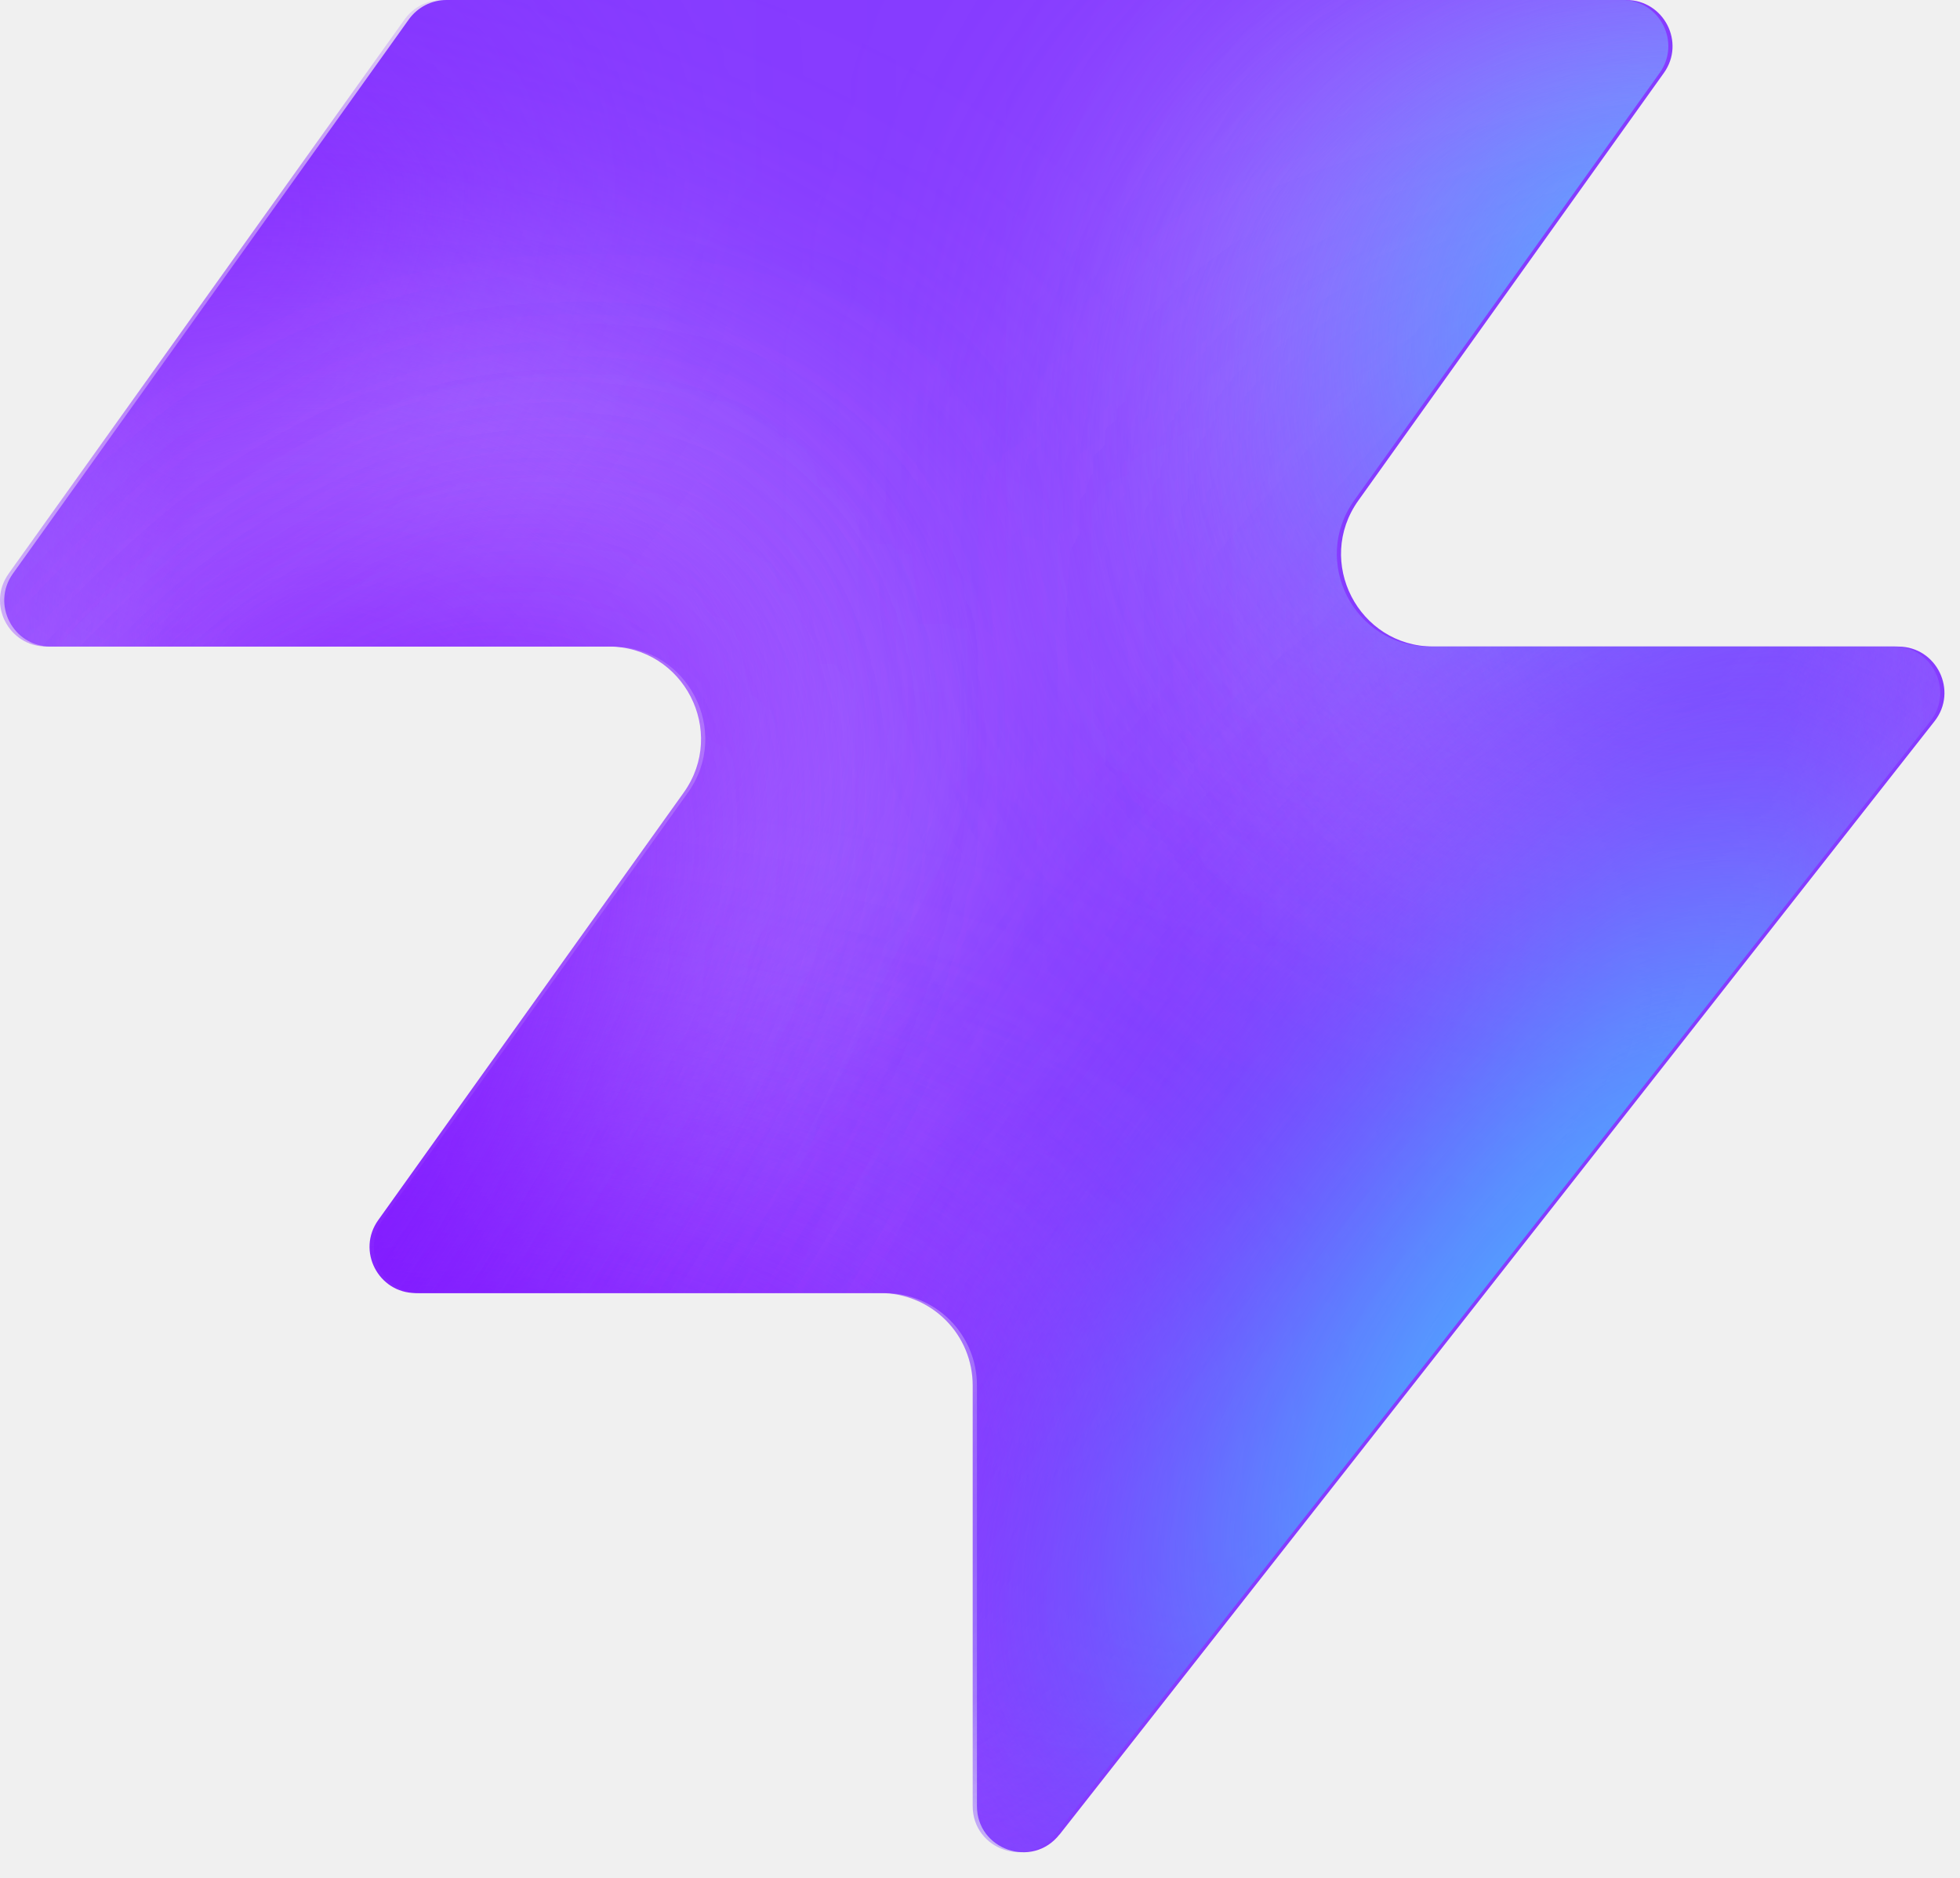
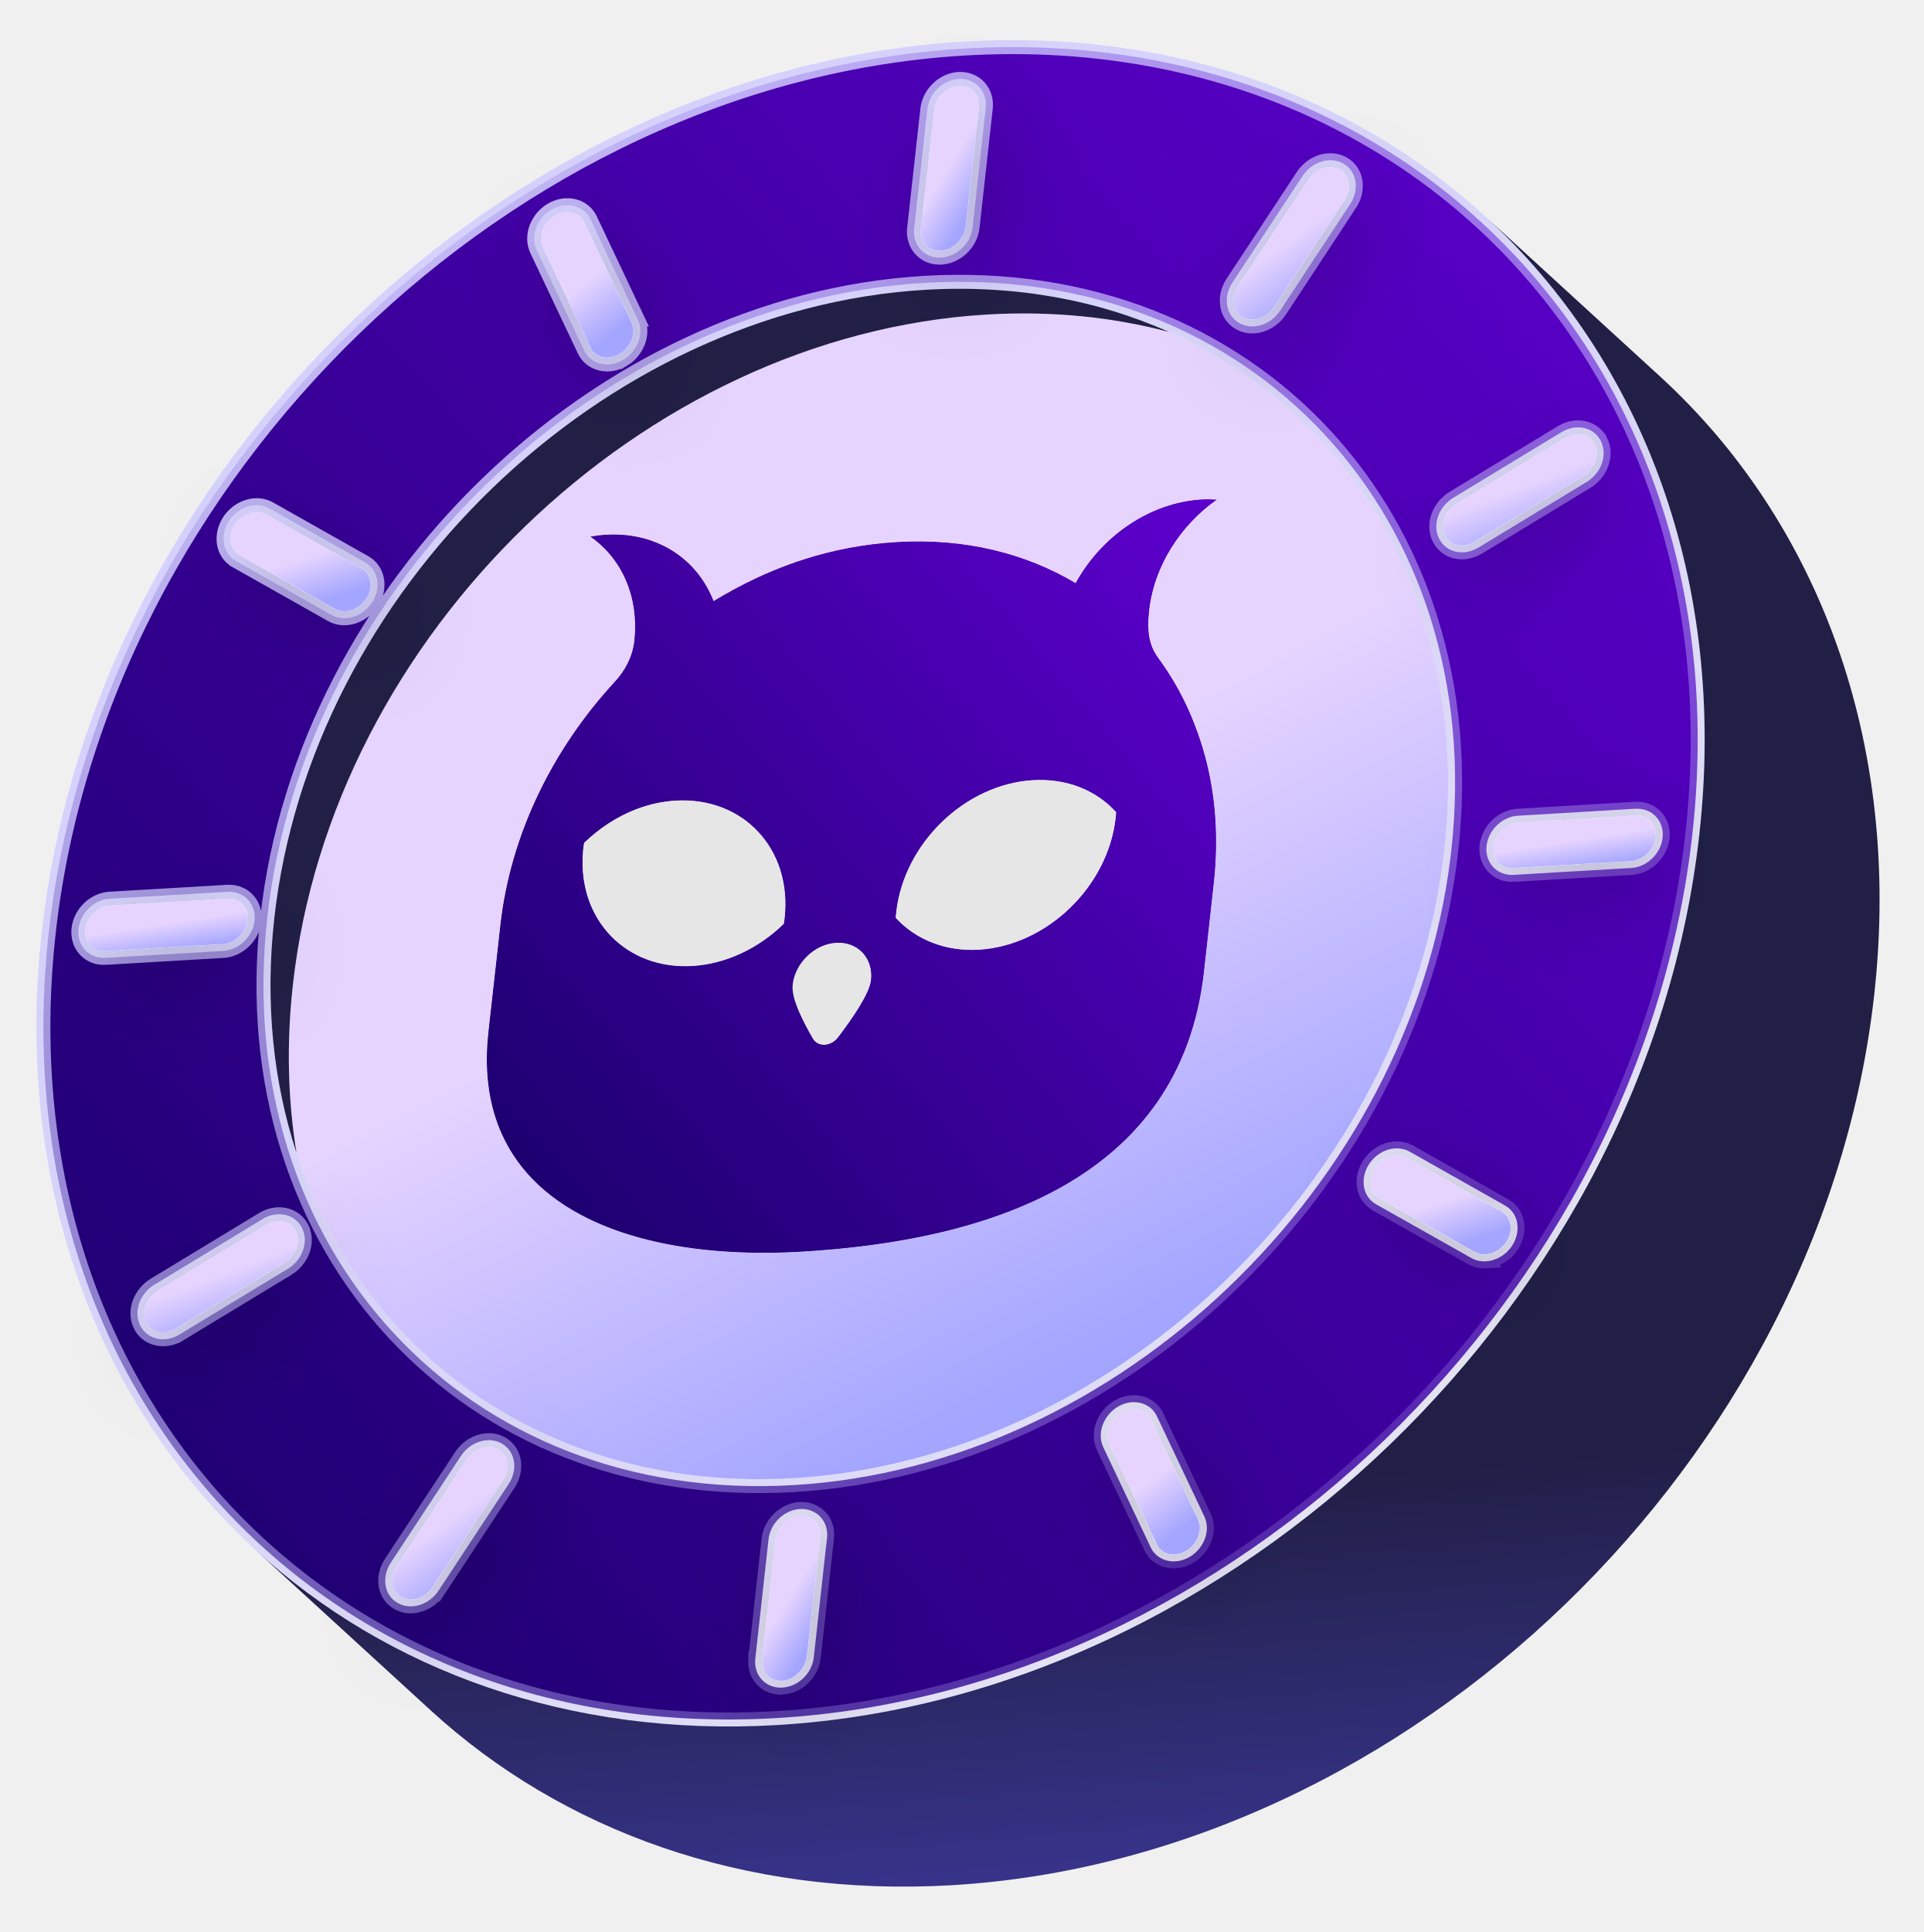
- <svg xmlns="http://www.w3.org/2000/svg" width="48" height="46" fill="none" viewBox="0 0 48 46">
-   <path fill="#863bff" d="M25.946 44.938c-.664.845-2.021.375-2.021-.698V33.937a2.26 2.26 0 0 0-2.262-2.262H10.287c-.92 0-1.456-1.04-.92-1.788l7.48-10.471c1.07-1.497 0-3.578-1.842-3.578H1.237c-.92 0-1.456-1.04-.92-1.788L10.013.474c.214-.297.556-.474.92-.474h28.894c.92 0 1.456 1.04.92 1.788l-7.48 10.471c-1.07 1.498 0 3.579 1.842 3.579h11.377c.943 0 1.473 1.088.89 1.83L25.947 44.94z" style="fill:#863bff;fill:color(display-p3 .525 .23 1);fill-opacity:1" />
-   <mask id="a" width="48" height="46" x="0" y="0" maskUnits="userSpaceOnUse" style="mask-type:alpha">
-     <path fill="#000" d="M25.842 44.938c-.664.844-2.021.375-2.021-.698V33.937a2.26 2.26 0 0 0-2.262-2.262H10.183c-.92 0-1.456-1.04-.92-1.788l7.48-10.471c1.07-1.498 0-3.579-1.842-3.579H1.133c-.92 0-1.456-1.04-.92-1.787L9.91.473c.214-.297.556-.474.92-.474h28.894c.92 0 1.456 1.04.92 1.788l-7.48 10.471c-1.07 1.498 0 3.578 1.842 3.578h11.377c.943 0 1.473 1.088.89 1.832L25.843 44.94z" style="fill:#000;fill-opacity:1" />
-   </mask>
-   <g mask="url(#a)">
-     <g filter="url(#b)">
-       <ellipse cx="5.508" cy="14.704" fill="#ede6ff" rx="5.508" ry="14.704" style="fill:#ede6ff;fill:color(display-p3 .927 .903 1);fill-opacity:1" transform="matrix(.00324 1 1 -.00324 -4.47 31.516)" />
-     </g>
-     <g filter="url(#c)">
-       <ellipse cx="10.399" cy="29.851" fill="#ede6ff" rx="10.399" ry="29.851" style="fill:#ede6ff;fill:color(display-p3 .927 .903 1);fill-opacity:1" transform="matrix(.00324 1 1 -.00324 -39.328 7.883)" />
-     </g>
-     <g filter="url(#d)">
-       <ellipse cx="5.508" cy="30.487" fill="#7e14ff" rx="5.508" ry="30.487" style="fill:#7e14ff;fill:color(display-p3 .492 .077 1);fill-opacity:1" transform="rotate(89.814 -25.913 -14.639)scale(1 -1)" />
-     </g>
-     <g filter="url(#e)">
-       <ellipse cx="5.508" cy="30.599" fill="#7e14ff" rx="5.508" ry="30.599" style="fill:#7e14ff;fill:color(display-p3 .492 .077 1);fill-opacity:1" transform="rotate(89.814 -32.644 -3.334)scale(1 -1)" />
-     </g>
-     <g filter="url(#f)">
-       <ellipse cx="5.508" cy="30.599" fill="#7e14ff" rx="5.508" ry="30.599" style="fill:#7e14ff;fill:color(display-p3 .492 .077 1);fill-opacity:1" transform="matrix(.00324 1 1 -.00324 -34.34 30.47)" />
-     </g>
-     <g filter="url(#g)">
-       <ellipse cx="14.072" cy="22.078" fill="#ede6ff" rx="14.072" ry="22.078" style="fill:#ede6ff;fill:color(display-p3 .927 .903 1);fill-opacity:1" transform="rotate(93.35 24.506 48.493)scale(-1 1)" />
-     </g>
-     <g filter="url(#h)">
-       <ellipse cx="3.47" cy="21.501" fill="#7e14ff" rx="3.47" ry="21.501" style="fill:#7e14ff;fill:color(display-p3 .492 .077 1);fill-opacity:1" transform="rotate(89.009 28.708 47.59)scale(-1 1)" />
-     </g>
-     <g filter="url(#i)">
-       <ellipse cx="3.47" cy="21.501" fill="#7e14ff" rx="3.47" ry="21.501" style="fill:#7e14ff;fill:color(display-p3 .492 .077 1);fill-opacity:1" transform="rotate(89.009 28.708 47.59)scale(-1 1)" />
-     </g>
-     <g filter="url(#j)">
-       <ellipse cx=".387" cy="8.972" fill="#7e14ff" rx="4.407" ry="29.108" style="fill:#7e14ff;fill:color(display-p3 .492 .077 1);fill-opacity:1" transform="rotate(39.51 .387 8.972)" />
-     </g>
-     <g filter="url(#k)">
-       <ellipse cx="47.523" cy="-6.092" fill="#7e14ff" rx="4.407" ry="29.108" style="fill:#7e14ff;fill:color(display-p3 .492 .077 1);fill-opacity:1" transform="rotate(37.892 47.523 -6.092)" />
-     </g>
-     <g filter="url(#l)">
-       <ellipse cx="41.412" cy="6.333" fill="#47bfff" rx="5.971" ry="9.665" style="fill:#47bfff;fill:color(display-p3 .28 .748 1);fill-opacity:1" transform="rotate(37.892 41.412 6.333)" />
-     </g>
-     <g filter="url(#m)">
-       <ellipse cx="-1.879" cy="38.332" fill="#7e14ff" rx="4.407" ry="29.108" style="fill:#7e14ff;fill:color(display-p3 .492 .077 1);fill-opacity:1" transform="rotate(37.892 -1.88 38.332)" />
-     </g>
-     <g filter="url(#n)">
-       <ellipse cx="-1.879" cy="38.332" fill="#7e14ff" rx="4.407" ry="29.108" style="fill:#7e14ff;fill:color(display-p3 .492 .077 1);fill-opacity:1" transform="rotate(37.892 -1.88 38.332)" />
-     </g>
-     <g filter="url(#o)">
-       <ellipse cx="35.651" cy="29.907" fill="#7e14ff" rx="4.407" ry="29.108" style="fill:#7e14ff;fill:color(display-p3 .492 .077 1);fill-opacity:1" transform="rotate(37.892 35.651 29.907)" />
-     </g>
-     <g filter="url(#p)">
-       <ellipse cx="38.418" cy="32.4" fill="#47bfff" rx="5.971" ry="15.297" style="fill:#47bfff;fill:color(display-p3 .28 .748 1);fill-opacity:1" transform="rotate(37.892 38.418 32.4)" />
+ <svg xmlns="http://www.w3.org/2000/svg" width="235" height="236" viewBox="0 0 235 236" fill="none">
+   <g clip-path="url(#clip0_5227_16512)">
+     <path d="M117.826 5.931C145.545 4.299 169.328 14.227 185.403 31.557C201.479 48.888 209.891 73.672 206.762 101.838C200.505 158.222 150.38 206.599 94.888 209.867C67.168 211.499 43.384 201.569 27.309 184.239C11.234 166.907 2.822 142.123 5.951 113.962C12.208 57.577 62.325 9.206 117.826 5.931ZM100.231 185.294C99.61 184.628 98.71 184.272 97.72 184.331C95.793 184.447 94.116 186.082 93.896 188.011L93.896 188.013L92.277 202.602L92.276 202.602L92.276 202.604C92.168 203.594 92.461 204.518 93.08 205.184C93.7 205.851 94.599 206.206 95.591 206.146L95.592 206.147C97.516 206.031 99.206 204.4 99.417 202.465L101.036 187.876C101.148 186.882 100.852 185.958 100.231 185.294ZM59.723 175.921L59.489 175.93C58.272 176.003 57.067 176.708 56.328 177.826L56.327 177.828L47.739 190.892C46.65 192.548 46.833 194.827 48.606 195.819L48.61 195.821C49.165 196.127 49.778 196.255 50.394 196.22L50.399 196.219C51.613 196.141 52.824 195.448 53.569 194.312L53.57 194.313L62.158 181.257L62.158 181.256C63.251 179.594 63.049 177.321 61.285 176.324L61.284 176.323L61.074 176.216C60.649 176.017 60.19 175.919 59.723 175.921ZM138.55 171.277L138.317 171.283C137.798 171.314 137.257 171.458 136.745 171.733L136.528 171.859C134.853 172.879 133.968 175.034 134.789 176.784L134.79 176.786L140.57 188.995L140.57 188.996C141.139 190.203 142.349 190.798 143.596 190.721L143.597 190.722C144.202 190.687 144.813 190.502 145.39 190.151L145.391 190.152C147.071 189.133 147.96 186.981 147.128 185.22L147.128 185.219L141.348 173.008C140.813 171.875 139.714 171.281 138.55 171.277ZM161.849 53.102C150.189 40.532 132.969 33.371 112.989 34.549C73.09 36.894 37.148 71.614 32.651 112.1C30.404 132.367 36.457 150.292 48.113 162.859C59.77 175.428 76.987 182.588 96.964 181.41C136.559 179.075 172.249 144.886 177.196 104.813L177.307 103.866C179.559 83.596 173.506 65.67 161.849 53.102ZM36.811 149.841C36.199 148.778 35.064 148.256 33.892 148.33C33.3 148.365 32.681 148.546 32.107 148.9L18.86 156.93C17.167 157.941 16.278 160.103 17.101 161.855L17.102 161.858C17.68 163.074 18.892 163.659 20.126 163.59L20.127 163.59C20.738 163.555 21.356 163.36 21.928 163.011L21.929 163.012L35.172 154.986L35.173 154.987C36.859 153.97 37.753 151.811 36.926 150.063L36.927 150.061L36.811 149.841ZM172.223 140.677C171.663 140.363 171.038 140.248 170.441 140.283C169.215 140.352 168.003 141.056 167.267 142.188C166.175 143.841 166.364 146.116 168.13 147.115L168.131 147.115L179.764 153.678L179.765 153.679C180.326 153.995 180.952 154.108 181.554 154.074L181.553 154.073C182.776 154.004 183.988 153.298 184.729 152.176L184.729 152.175C185.787 150.567 185.636 148.379 184.016 147.345L183.854 147.248L172.225 140.678L172.223 140.677ZM27.962 108.929L27.777 108.935L13.417 109.78C11.479 109.888 9.803 111.532 9.591 113.46C9.359 115.489 10.851 117.13 12.899 117.007L12.898 117.006L27.267 116.162C29.141 116.05 30.777 114.505 31.068 112.658L31.093 112.478C31.201 111.488 30.907 110.564 30.289 109.898C29.707 109.272 28.881 108.922 27.962 108.929ZM202.319 99.762C201.7 99.094 200.802 98.737 199.811 98.792L199.807 98.791L185.437 99.644C183.505 99.753 181.831 101.4 181.612 103.324L181.612 103.328C181.504 104.315 181.798 105.238 182.415 105.904C183.035 106.572 183.933 106.931 184.928 106.871L184.927 106.87L199.296 106.026L199.297 106.026C201.226 105.91 202.902 104.266 203.121 102.347L203.121 102.343C203.229 101.352 202.937 100.428 202.319 99.762ZM31.159 61.717L31.153 61.718C29.93 61.796 28.726 62.49 27.983 63.624C26.891 65.283 27.088 67.558 28.855 68.549L28.855 68.55L40.48 75.112C41.047 75.435 41.664 75.549 42.267 75.515L42.268 75.516C43.505 75.447 44.705 74.728 45.45 73.615L45.455 73.608C46.506 72.003 46.348 69.822 44.735 68.781L44.574 68.683L32.949 62.12L32.941 62.116C32.387 61.81 31.775 61.682 31.159 61.717ZM195.602 53.932C195.032 52.725 193.82 52.13 192.572 52.209C191.96 52.245 191.354 52.441 190.79 52.776L190.784 52.779L177.531 60.812C175.856 61.827 174.948 63.987 175.787 65.74L175.787 65.739C176.358 66.945 177.568 67.537 178.81 67.468L178.811 67.469C179.425 67.433 180.034 67.237 180.599 66.902L180.605 66.898L193.858 58.866L193.859 58.866C195.534 57.85 196.439 55.69 195.603 53.932L195.602 53.932ZM69.118 25.069L69.117 25.07C68.507 25.105 67.887 25.298 67.323 25.639C65.635 26.657 64.743 28.818 65.577 30.573L71.355 42.778L71.355 42.779C71.891 43.927 73.001 44.509 74.151 44.521L74.382 44.516C74.995 44.481 75.605 44.284 76.167 43.945L76.168 43.946C77.852 42.931 78.757 40.771 77.922 39.013L77.923 39.013L72.142 26.802L72.141 26.801L72.026 26.58C71.412 25.514 70.275 25.004 69.118 25.069ZM164.1 19.973C163.54 19.658 162.914 19.544 162.318 19.579C161.091 19.648 159.879 20.352 159.143 21.485L150.548 34.541L150.545 34.545C149.463 36.206 149.663 38.477 151.417 39.474L151.421 39.475C151.98 39.79 152.606 39.904 153.202 39.869C154.435 39.8 155.636 39.092 156.383 37.967L156.385 37.963L164.965 24.905C166.056 23.247 165.869 20.973 164.102 19.974L164.1 19.973ZM119.63 10.614C119.011 9.948 118.114 9.59 117.125 9.644L117.121 9.644C115.192 9.76 113.516 11.405 113.296 13.324L113.296 13.326L111.677 27.915L111.677 27.917C111.569 28.907 111.861 29.832 112.479 30.499C113.059 31.127 113.886 31.481 114.806 31.474L114.992 31.467C116.92 31.351 118.597 29.716 118.817 27.788L118.817 27.786L120.436 13.198L120.436 13.196C120.544 12.204 120.249 11.28 119.63 10.614Z" fill="url(#paint0_linear_5227_16512)" stroke="url(#paint1_linear_5227_16512)" stroke-width="1.706" />
+     <path d="M147.205 92.283C146.719 90.495 146.099 88.77 145.385 87.103C144.326 84.668 143.019 82.422 141.489 80.344C140.746 79.336 140.323 78.058 140.305 76.689C140.281 76.012 140.319 75.306 140.396 74.595C141.003 69.132 144.235 64.15 148.682 61.026C148.067 60.984 147.442 60.973 146.793 61.007C140.421 61.384 134.509 65.553 131.409 71.225C125.288 67.577 117.856 65.718 109.619 66.207C101.383 66.689 93.998 69.267 87.184 73.421C85.201 68.272 80.254 64.95 74.052 65.311C73.394 65.352 72.751 65.432 72.121 65.552C75.925 68.195 78.091 72.852 77.483 78.345C77.282 80.143 76.395 81.904 75.077 83.308C67.542 91.483 62.362 101.893 61.124 113.024L59.664 126.066C57.338 146.997 76.528 154.164 97.973 152.896C120.276 151.587 144.247 144.338 147.094 118.703L148.295 107.886C148.914 102.332 148.509 97.073 147.205 92.283ZM95.858 112.148C95.833 112.377 95.808 112.599 95.75 112.858C92.715 115.804 88.75 117.75 84.597 117.997C76.469 118.476 70.581 112.317 71.219 104.166C71.227 103.997 71.234 103.828 71.265 103.645C71.291 103.408 71.317 103.163 71.372 102.95C73.2 101.183 75.368 99.753 77.713 98.853C79.25 98.265 80.879 97.895 82.541 97.796C90.824 97.309 96.793 103.733 95.858 112.148ZM106.405 119.742C106.217 121.417 104.013 124.583 102.369 126.727C101.952 127.278 101.345 127.575 100.773 127.612C100.201 127.642 99.655 127.411 99.346 126.906C98.182 124.92 96.659 121.981 96.847 120.306C97.14 117.628 99.531 115.324 102.16 115.174C104.797 115.016 106.707 117.041 106.405 119.742ZM136.307 99.893C135.371 108.315 127.901 115.516 119.595 116.011C115.435 116.25 111.859 114.746 109.435 112.122C109.445 111.892 109.471 111.647 109.497 111.418C110.432 103.011 117.911 95.787 126.193 95.299C130.361 95.053 133.953 96.55 136.36 99.203C136.359 99.411 136.333 99.656 136.307 99.893Z" fill="#3D00A0" />
+     <path d="M147.205 92.283C146.719 90.495 146.099 88.77 145.385 87.103C144.326 84.668 143.019 82.422 141.489 80.344C140.746 79.336 140.323 78.058 140.305 76.689C140.281 76.012 140.319 75.306 140.396 74.595C141.003 69.132 144.235 64.15 148.682 61.026C148.067 60.984 147.442 60.973 146.793 61.007C140.421 61.384 134.509 65.553 131.409 71.225C125.288 67.577 117.856 65.718 109.619 66.207C101.383 66.689 93.998 69.267 87.184 73.421C85.201 68.272 80.254 64.95 74.052 65.311C73.394 65.352 72.751 65.432 72.121 65.552C75.925 68.195 78.091 72.852 77.483 78.345C77.282 80.143 76.395 81.904 75.077 83.308C67.542 91.483 62.362 101.893 61.124 113.024L59.664 126.066C57.338 146.997 76.528 154.164 97.973 152.896C120.276 151.587 144.247 144.338 147.094 118.703L148.295 107.886C148.914 102.332 148.509 97.073 147.205 92.283ZM95.858 112.148C95.833 112.377 95.808 112.599 95.75 112.858C92.715 115.804 88.75 117.75 84.597 117.997C76.469 118.476 70.581 112.317 71.219 104.166C71.227 103.997 71.234 103.828 71.265 103.645C71.291 103.408 71.317 103.163 71.372 102.95C73.2 101.183 75.368 99.753 77.713 98.853C79.25 98.265 80.879 97.895 82.541 97.796C90.824 97.309 96.793 103.733 95.858 112.148ZM106.405 119.742C106.217 121.417 104.013 124.583 102.369 126.727C101.952 127.278 101.345 127.575 100.773 127.612C100.201 127.642 99.655 127.411 99.346 126.906C98.182 124.92 96.659 121.981 96.847 120.306C97.14 117.628 99.531 115.324 102.16 115.174C104.797 115.016 106.707 117.041 106.405 119.742ZM136.307 99.893C135.371 108.315 127.901 115.516 119.595 116.011C115.435 116.25 111.859 114.746 109.435 112.122C109.445 111.892 109.471 111.647 109.497 111.418C110.432 103.011 117.911 95.787 126.193 95.299C130.361 95.053 133.953 96.55 136.36 99.203C136.359 99.411 136.333 99.656 136.307 99.893Z" fill="url(#paint2_linear_5227_16512)" />
+     <path d="M136.356 99.204C136.354 99.411 136.328 99.656 136.302 99.893C135.367 108.316 127.897 115.517 119.591 116.011C115.43 116.25 111.855 114.746 109.431 112.123C109.441 111.893 109.467 111.648 109.492 111.418C110.427 103.011 117.906 95.787 126.188 95.3C130.357 95.053 133.948 96.55 136.356 99.204Z" fill="#E6E6E6" />
+     <path d="M106.4 119.742C106.212 121.417 104.008 124.583 102.364 126.727C101.947 127.278 101.34 127.575 100.768 127.613C100.196 127.642 99.65 127.412 99.341 126.907C98.177 124.921 96.654 121.982 96.842 120.306C97.135 117.629 99.526 115.324 102.155 115.174C104.792 115.016 106.703 117.042 106.4 119.742Z" fill="#E6E6E6" />
+     <path d="M95.857 112.148C95.832 112.378 95.807 112.599 95.749 112.858C92.714 115.804 88.749 117.75 84.596 117.998C76.469 118.476 70.58 112.317 71.219 104.166C71.226 103.997 71.233 103.829 71.264 103.645C71.29 103.408 71.316 103.163 71.371 102.951C73.199 101.183 75.367 99.753 77.712 98.853C79.249 98.265 80.878 97.895 82.54 97.797C90.823 97.309 96.793 103.733 95.857 112.148Z" fill="#E6E6E6" />
+     <path d="M142.809 40.548C135.922 38.72 128.465 37.959 120.601 38.418C78.5 40.904 40.518 77.574 35.773 120.338C34.977 127.49 35.166 134.362 36.22 140.832C44.385 165.841 67.592 182.286 96.91 180.559C136.389 178.231 172.003 143.851 176.455 103.773C179.678 74.787 165.716 50.748 142.809 40.548ZM59.661 126.067L61.121 113.024C62.359 101.893 67.538 91.483 75.074 83.308C76.392 81.904 77.278 80.143 77.481 78.322C78.088 72.852 75.921 68.195 72.117 65.552C72.747 65.433 73.391 65.352 74.049 65.311C79.539 64.99 84.041 67.555 86.375 71.719C86.683 72.263 86.952 72.827 87.181 73.421C87.529 73.205 87.878 72.997 88.234 72.797C94.754 69.007 101.805 66.661 109.616 66.207C117.852 65.718 125.285 67.577 131.406 71.225C134.505 65.553 140.417 61.384 146.79 61.008C147.439 60.974 148.063 60.984 148.679 61.026C144.231 64.15 140.999 69.133 140.393 74.595C140.327 75.23 140.284 75.858 140.296 76.466C140.293 76.543 140.29 76.612 140.302 76.689C140.32 78.058 140.743 79.336 141.486 80.344C143.016 82.422 144.322 84.668 145.381 87.103C146.096 88.77 146.715 90.495 147.201 92.283C148.505 97.073 148.91 102.332 148.292 107.886L147.09 118.703C144.244 144.338 120.272 151.587 97.969 152.896C83.632 153.742 70.298 150.819 63.738 142.533C60.483 138.422 58.89 132.997 59.661 126.067Z" fill="url(#paint3_linear_5227_16512)" />
+     <path d="M142.812 40.548C135.925 38.72 128.468 37.959 120.604 38.418C78.503 40.904 40.521 77.574 35.776 120.337C34.98 127.49 35.169 134.361 36.223 140.831C33.389 132.18 32.358 122.499 33.506 112.194C37.958 72.108 73.565 37.728 113.036 35.4C123.964 34.755 134.041 36.634 142.812 40.548Z" fill="#221F46" />
+     <path d="M181.436 26.417L202.804 45.982C222.028 63.573 232.415 90.544 228.976 121.495C222.667 178.273 172.223 226.983 116.303 230.283C90.867 231.783 68.681 223.628 52.641 208.946L31.273 189.381C47.314 204.063 69.5 212.218 94.935 210.719C150.855 207.426 201.299 158.716 207.608 101.931C211.047 70.972 200.653 44.008 181.436 26.417Z" fill="url(#paint4_linear_5227_16512)" />
+     <g filter="url(#filter0_d_5227_16512)">
+       <path d="M100.185 187.783L98.566 202.372C98.399 203.902 97.039 205.205 95.539 205.295C94.031 205.385 92.955 204.225 93.121 202.695L94.741 188.106C94.915 186.577 96.267 185.273 97.768 185.183C99.268 185.093 100.359 186.253 100.185 187.783Z" fill="url(#paint5_linear_5227_16512)" />
+       <path d="M61.439 180.788L52.851 193.845C52.248 194.765 51.276 195.308 50.34 195.368C49.876 195.395 49.425 195.299 49.018 195.074C47.798 194.392 47.546 192.729 48.446 191.36L57.034 178.296C57.637 177.384 58.61 176.833 59.545 176.781C60.01 176.747 60.461 176.842 60.86 177.067C62.079 177.756 62.339 179.42 61.439 180.788Z" fill="url(#paint6_linear_5227_16512)" />
+       <path d="M34.726 154.257L21.481 162.283C21.022 162.563 20.537 162.711 20.073 162.738C19.137 162.791 18.277 162.355 17.867 161.492C17.267 160.214 17.896 158.496 19.29 157.663L32.543 149.63C32.995 149.35 33.479 149.209 33.936 149.182C34.879 149.122 35.739 149.566 36.149 150.428C36.75 151.699 36.12 153.417 34.726 154.257Z" fill="url(#paint7_linear_5227_16512)" />
+       <path d="M30.239 112.387C30.073 113.91 28.72 115.221 27.212 115.311L12.843 116.156C11.343 116.246 10.259 115.078 10.433 113.556C10.6 112.026 11.953 110.715 13.46 110.633L27.821 109.787C29.329 109.697 30.405 110.857 30.239 112.387Z" fill="url(#paint8_linear_5227_16512)" />
+       <path d="M44.736 73.141C44.126 74.053 43.16 74.612 42.217 74.664C41.753 74.691 41.302 74.602 40.895 74.37L29.27 67.806C28.05 67.125 27.79 65.461 28.69 64.093C29.293 63.173 30.258 62.63 31.201 62.569C31.665 62.543 32.116 62.639 32.523 62.864L44.149 69.427C45.368 70.117 45.628 71.78 44.736 73.141Z" fill="url(#paint9_linear_5227_16512)" />
+       <path d="M75.722 43.215C75.271 43.488 74.794 43.637 74.33 43.664C73.394 43.717 72.526 43.28 72.124 42.418L66.343 30.206C65.735 28.928 66.365 27.21 67.759 26.369C68.21 26.096 68.695 25.948 69.159 25.921C70.094 25.869 70.955 26.305 71.365 27.168L77.146 39.379C77.754 40.657 77.116 42.375 75.722 43.215Z" fill="url(#paint10_linear_5227_16512)" />
+       <path d="M119.585 13.104L117.966 27.692C117.792 29.222 116.439 30.526 114.939 30.616C113.431 30.706 112.355 29.538 112.522 28.008L114.141 13.42C114.315 11.897 115.668 10.586 117.168 10.496C118.668 10.414 119.752 11.574 119.585 13.104Z" fill="url(#paint11_linear_5227_16512)" />
+       <path d="M164.248 24.439L155.667 37.495C155.057 38.415 154.092 38.966 153.149 39.018C152.692 39.045 152.233 38.956 151.834 38.732C150.622 38.043 150.363 36.38 151.255 35.011L159.85 21.955C160.446 21.034 161.418 20.484 162.362 20.431C162.818 20.404 163.277 20.493 163.676 20.718C164.896 21.407 165.148 23.07 164.248 24.439Z" fill="url(#paint12_linear_5227_16512)" />
+       <path d="M193.411 58.137L180.158 66.169C179.699 66.442 179.222 66.591 178.758 66.617C177.815 66.67 176.955 66.226 176.552 65.371C175.944 64.1 176.581 62.383 177.968 61.542L191.221 53.509C191.68 53.237 192.157 53.088 192.621 53.061C193.564 53.001 194.425 53.445 194.827 54.3C195.435 55.578 194.798 57.296 193.411 58.137Z" fill="url(#paint13_linear_5227_16512)" />
+       <path d="M202.271 102.251C202.097 103.773 200.744 105.084 199.244 105.174L184.875 106.02C183.367 106.11 182.291 104.942 182.458 103.42C182.632 101.89 183.985 100.579 185.485 100.496L199.853 99.643C201.361 99.561 202.437 100.721 202.271 102.251Z" fill="url(#paint14_linear_5227_16512)" />
+       <path d="M184.012 151.707C183.409 152.619 182.437 153.169 181.501 153.222C181.037 153.249 180.578 153.16 180.179 152.936L168.546 146.372C167.326 145.682 167.074 144.019 167.974 142.659C168.569 141.738 169.542 141.188 170.485 141.135C170.941 141.108 171.4 141.197 171.799 141.421L183.432 147.993C184.652 148.675 184.912 150.338 184.012 151.707Z" fill="url(#paint15_linear_5227_16512)" />
+       <path d="M144.942 189.422C144.483 189.702 144.006 189.844 143.542 189.87C142.598 189.93 141.738 189.487 141.336 188.632L135.555 176.42C134.955 175.142 135.584 173.424 136.971 172.584C137.422 172.303 137.907 172.162 138.363 172.135C139.307 172.075 140.167 172.519 140.57 173.374L146.35 185.585C146.958 186.871 146.328 188.581 144.942 189.422Z" fill="url(#paint16_linear_5227_16512)" />
    </g>
  </g>
  <defs>
-     <filter id="b" width="60.045" height="41.654" x="-19.77" y="16.149" color-interpolation-filters="sRGB" filterUnits="userSpaceOnUse">
+     <filter id="filter0_d_5227_16512" x="1.882" y="3.666" width="212.351" height="215.286" filterUnits="userSpaceOnUse" color-interpolation-filters="sRGB">
      <feFlood flood-opacity="0" result="BackgroundImageFix" />
-       <feBlend in="SourceGraphic" in2="BackgroundImageFix" result="shape" />
-       <feGaussianBlur result="effect1_foregroundBlur_2002_17158" stdDeviation="7.659" />
+       <feColorMatrix in="SourceAlpha" type="matrix" values="0 0 0 0 0 0 0 0 0 0 0 0 0 0 0 0 0 0 127 0" result="hardAlpha" />
+       <feOffset dx="1.706" dy="3.413" />
+       <feGaussianBlur stdDeviation="5.12" />
+       <feComposite in2="hardAlpha" operator="out" />
+       <feColorMatrix type="matrix" values="0 0 0 0 0 0 0 0 0 0 0 0 0 0 0 0 0 0 0.25 0" />
+       <feBlend mode="normal" in2="BackgroundImageFix" result="effect1_dropShadow_5227_16512" />
+       <feBlend mode="normal" in="SourceGraphic" in2="effect1_dropShadow_5227_16512" result="shape" />
    </filter>
-     <filter id="c" width="90.34" height="51.437" x="-54.613" y="-7.533" color-interpolation-filters="sRGB" filterUnits="userSpaceOnUse">
-       <feFlood flood-opacity="0" result="BackgroundImageFix" />
-       <feBlend in="SourceGraphic" in2="BackgroundImageFix" result="shape" />
-       <feGaussianBlur result="effect1_foregroundBlur_2002_17158" stdDeviation="7.659" />
-     </filter>
-     <filter id="d" width="79.355" height="29.4" x="-49.64" y="2.03" color-interpolation-filters="sRGB" filterUnits="userSpaceOnUse">
-       <feFlood flood-opacity="0" result="BackgroundImageFix" />
-       <feBlend in="SourceGraphic" in2="BackgroundImageFix" result="shape" />
-       <feGaussianBlur result="effect1_foregroundBlur_2002_17158" stdDeviation="4.596" />
-     </filter>
-     <filter id="e" width="79.579" height="29.4" x="-45.045" y="20.029" color-interpolation-filters="sRGB" filterUnits="userSpaceOnUse">
-       <feFlood flood-opacity="0" result="BackgroundImageFix" />
-       <feBlend in="SourceGraphic" in2="BackgroundImageFix" result="shape" />
-       <feGaussianBlur result="effect1_foregroundBlur_2002_17158" stdDeviation="4.596" />
-     </filter>
-     <filter id="f" width="79.579" height="29.4" x="-43.513" y="21.178" color-interpolation-filters="sRGB" filterUnits="userSpaceOnUse">
-       <feFlood flood-opacity="0" result="BackgroundImageFix" />
-       <feBlend in="SourceGraphic" in2="BackgroundImageFix" result="shape" />
-       <feGaussianBlur result="effect1_foregroundBlur_2002_17158" stdDeviation="4.596" />
-     </filter>
-     <filter id="g" width="74.749" height="58.852" x="15.756" y="-17.901" color-interpolation-filters="sRGB" filterUnits="userSpaceOnUse">
-       <feFlood flood-opacity="0" result="BackgroundImageFix" />
-       <feBlend in="SourceGraphic" in2="BackgroundImageFix" result="shape" />
-       <feGaussianBlur result="effect1_foregroundBlur_2002_17158" stdDeviation="7.659" />
-     </filter>
-     <filter id="h" width="61.377" height="25.362" x="23.548" y="2.284" color-interpolation-filters="sRGB" filterUnits="userSpaceOnUse">
-       <feFlood flood-opacity="0" result="BackgroundImageFix" />
-       <feBlend in="SourceGraphic" in2="BackgroundImageFix" result="shape" />
-       <feGaussianBlur result="effect1_foregroundBlur_2002_17158" stdDeviation="4.596" />
-     </filter>
-     <filter id="i" width="61.377" height="25.362" x="23.548" y="2.284" color-interpolation-filters="sRGB" filterUnits="userSpaceOnUse">
-       <feFlood flood-opacity="0" result="BackgroundImageFix" />
-       <feBlend in="SourceGraphic" in2="BackgroundImageFix" result="shape" />
-       <feGaussianBlur result="effect1_foregroundBlur_2002_17158" stdDeviation="4.596" />
-     </filter>
-     <filter id="j" width="56.045" height="63.649" x="-27.636" y="-22.853" color-interpolation-filters="sRGB" filterUnits="userSpaceOnUse">
-       <feFlood flood-opacity="0" result="BackgroundImageFix" />
-       <feBlend in="SourceGraphic" in2="BackgroundImageFix" result="shape" />
-       <feGaussianBlur result="effect1_foregroundBlur_2002_17158" stdDeviation="4.596" />
-     </filter>
-     <filter id="k" width="54.814" height="64.646" x="20.116" y="-38.415" color-interpolation-filters="sRGB" filterUnits="userSpaceOnUse">
-       <feFlood flood-opacity="0" result="BackgroundImageFix" />
-       <feBlend in="SourceGraphic" in2="BackgroundImageFix" result="shape" />
-       <feGaussianBlur result="effect1_foregroundBlur_2002_17158" stdDeviation="4.596" />
-     </filter>
-     <filter id="l" width="33.541" height="35.313" x="24.641" y="-11.323" color-interpolation-filters="sRGB" filterUnits="userSpaceOnUse">
-       <feFlood flood-opacity="0" result="BackgroundImageFix" />
-       <feBlend in="SourceGraphic" in2="BackgroundImageFix" result="shape" />
-       <feGaussianBlur result="effect1_foregroundBlur_2002_17158" stdDeviation="4.596" />
-     </filter>
-     <filter id="m" width="54.814" height="64.646" x="-29.286" y="6.009" color-interpolation-filters="sRGB" filterUnits="userSpaceOnUse">
-       <feFlood flood-opacity="0" result="BackgroundImageFix" />
-       <feBlend in="SourceGraphic" in2="BackgroundImageFix" result="shape" />
-       <feGaussianBlur result="effect1_foregroundBlur_2002_17158" stdDeviation="4.596" />
-     </filter>
-     <filter id="n" width="54.814" height="64.646" x="-29.286" y="6.009" color-interpolation-filters="sRGB" filterUnits="userSpaceOnUse">
-       <feFlood flood-opacity="0" result="BackgroundImageFix" />
-       <feBlend in="SourceGraphic" in2="BackgroundImageFix" result="shape" />
-       <feGaussianBlur result="effect1_foregroundBlur_2002_17158" stdDeviation="4.596" />
-     </filter>
-     <filter id="o" width="54.814" height="64.646" x="8.244" y="-2.416" color-interpolation-filters="sRGB" filterUnits="userSpaceOnUse">
-       <feFlood flood-opacity="0" result="BackgroundImageFix" />
-       <feBlend in="SourceGraphic" in2="BackgroundImageFix" result="shape" />
-       <feGaussianBlur result="effect1_foregroundBlur_2002_17158" stdDeviation="4.596" />
-     </filter>
-     <filter id="p" width="39.409" height="43.623" x="18.713" y="10.588" color-interpolation-filters="sRGB" filterUnits="userSpaceOnUse">
-       <feFlood flood-opacity="0" result="BackgroundImageFix" />
-       <feBlend in="SourceGraphic" in2="BackgroundImageFix" result="shape" />
-       <feGaussianBlur result="effect1_foregroundBlur_2002_17158" stdDeviation="4.596" />
-     </filter>
+     <linearGradient id="paint0_linear_5227_16512" x1="12.73" y1="196.036" x2="204.301" y2="24.588" gradientUnits="userSpaceOnUse">
+       <stop stop-color="#1C006E" />
+       <stop offset="1" stop-color="#5B00CA" />
+     </linearGradient>
+     <linearGradient id="paint1_linear_5227_16512" x1="23.352" y1="16.904" x2="189.013" y2="205.109" gradientUnits="userSpaceOnUse">
+       <stop stop-color="#D6D2FF" />
+       <stop offset="1" stop-color="#B5AFFF" stop-opacity="0.1" />
+     </linearGradient>
+     <linearGradient id="paint2_linear_5227_16512" x1="63.675" y1="146.519" x2="150.455" y2="72.305" gradientUnits="userSpaceOnUse">
+       <stop stop-color="#1C006E" />
+       <stop offset="1" stop-color="#5B00CA" />
+     </linearGradient>
+     <linearGradient id="paint3_linear_5227_16512" x1="72.967" y1="123.338" x2="103.133" y2="181.174" gradientUnits="userSpaceOnUse">
+       <stop stop-color="#E6D4FF" />
+       <stop offset="1" stop-color="#A3A5FF" />
+     </linearGradient>
+     <linearGradient id="paint4_linear_5227_16512" x1="123.011" y1="183.369" x2="126.979" y2="231.247" gradientUnits="userSpaceOnUse">
+       <stop stop-color="#211F46" />
+       <stop offset="1" stop-color="#38348D" />
+     </linearGradient>
+     <linearGradient id="paint5_linear_5227_16512" x1="95.066" y1="197.334" x2="99.487" y2="200.089" gradientUnits="userSpaceOnUse">
+       <stop stop-color="#E6D4FF" />
+       <stop offset="1" stop-color="#A3A5FF" />
+     </linearGradient>
+     <linearGradient id="paint6_linear_5227_16512" x1="51.726" y1="187.967" x2="56.305" y2="194.268" gradientUnits="userSpaceOnUse">
+       <stop stop-color="#E6D4FF" />
+       <stop offset="1" stop-color="#A3A5FF" />
+     </linearGradient>
+     <linearGradient id="paint7_linear_5227_16512" x1="22.68" y1="157.29" x2="25.123" y2="163.639" gradientUnits="userSpaceOnUse">
+       <stop stop-color="#E6D4FF" />
+       <stop offset="1" stop-color="#A3A5FF" />
+     </linearGradient>
+     <linearGradient id="paint8_linear_5227_16512" x1="15.711" y1="113.527" x2="16.269" y2="117.093" gradientUnits="userSpaceOnUse">
+       <stop stop-color="#E6D4FF" />
+       <stop offset="1" stop-color="#A3A5FF" />
+     </linearGradient>
+     <linearGradient id="paint9_linear_5227_16512" x1="32.624" y1="69.69" x2="34.412" y2="75.109" gradientUnits="userSpaceOnUse">
+       <stop stop-color="#E6D4FF" />
+       <stop offset="1" stop-color="#A3A5FF" />
+     </linearGradient>
+     <linearGradient id="paint10_linear_5227_16512" x1="68.931" y1="36.549" x2="73.22" y2="42.123" gradientUnits="userSpaceOnUse">
+       <stop stop-color="#E6D4FF" />
+       <stop offset="1" stop-color="#A3A5FF" />
+     </linearGradient>
+     <linearGradient id="paint11_linear_5227_16512" x1="114.466" y1="22.652" x2="118.887" y2="25.406" gradientUnits="userSpaceOnUse">
+       <stop stop-color="#E6D4FF" />
+       <stop offset="1" stop-color="#A3A5FF" />
+     </linearGradient>
+     <linearGradient id="paint12_linear_5227_16512" x1="154.541" y1="31.619" x2="159.12" y2="37.919" gradientUnits="userSpaceOnUse">
+       <stop stop-color="#E6D4FF" />
+       <stop offset="1" stop-color="#A3A5FF" />
+     </linearGradient>
+     <linearGradient id="paint13_linear_5227_16512" x1="181.361" y1="61.169" x2="183.805" y2="67.518" gradientUnits="userSpaceOnUse">
+       <stop stop-color="#E6D4FF" />
+       <stop offset="1" stop-color="#A3A5FF" />
+     </linearGradient>
+     <linearGradient id="paint14_linear_5227_16512" x1="187.739" y1="103.388" x2="188.297" y2="106.957" gradientUnits="userSpaceOnUse">
+       <stop stop-color="#E6D4FF" />
+       <stop offset="1" stop-color="#A3A5FF" />
+     </linearGradient>
+     <linearGradient id="paint15_linear_5227_16512" x1="171.905" y1="148.25" x2="173.692" y2="153.668" gradientUnits="userSpaceOnUse">
+       <stop stop-color="#E6D4FF" />
+       <stop offset="1" stop-color="#A3A5FF" />
+     </linearGradient>
+     <linearGradient id="paint16_linear_5227_16512" x1="138.145" y1="182.759" x2="142.434" y2="188.329" gradientUnits="userSpaceOnUse">
+       <stop stop-color="#E6D4FF" />
+       <stop offset="1" stop-color="#A3A5FF" />
+     </linearGradient>
+     <clipPath id="clip0_5227_16512">
+       <rect width="224.488" height="226.094" fill="white" transform="matrix(0.999108 0.0422378 -0.0432817 0.999063 9.78572 0)" />
+     </clipPath>
  </defs>
</svg>
